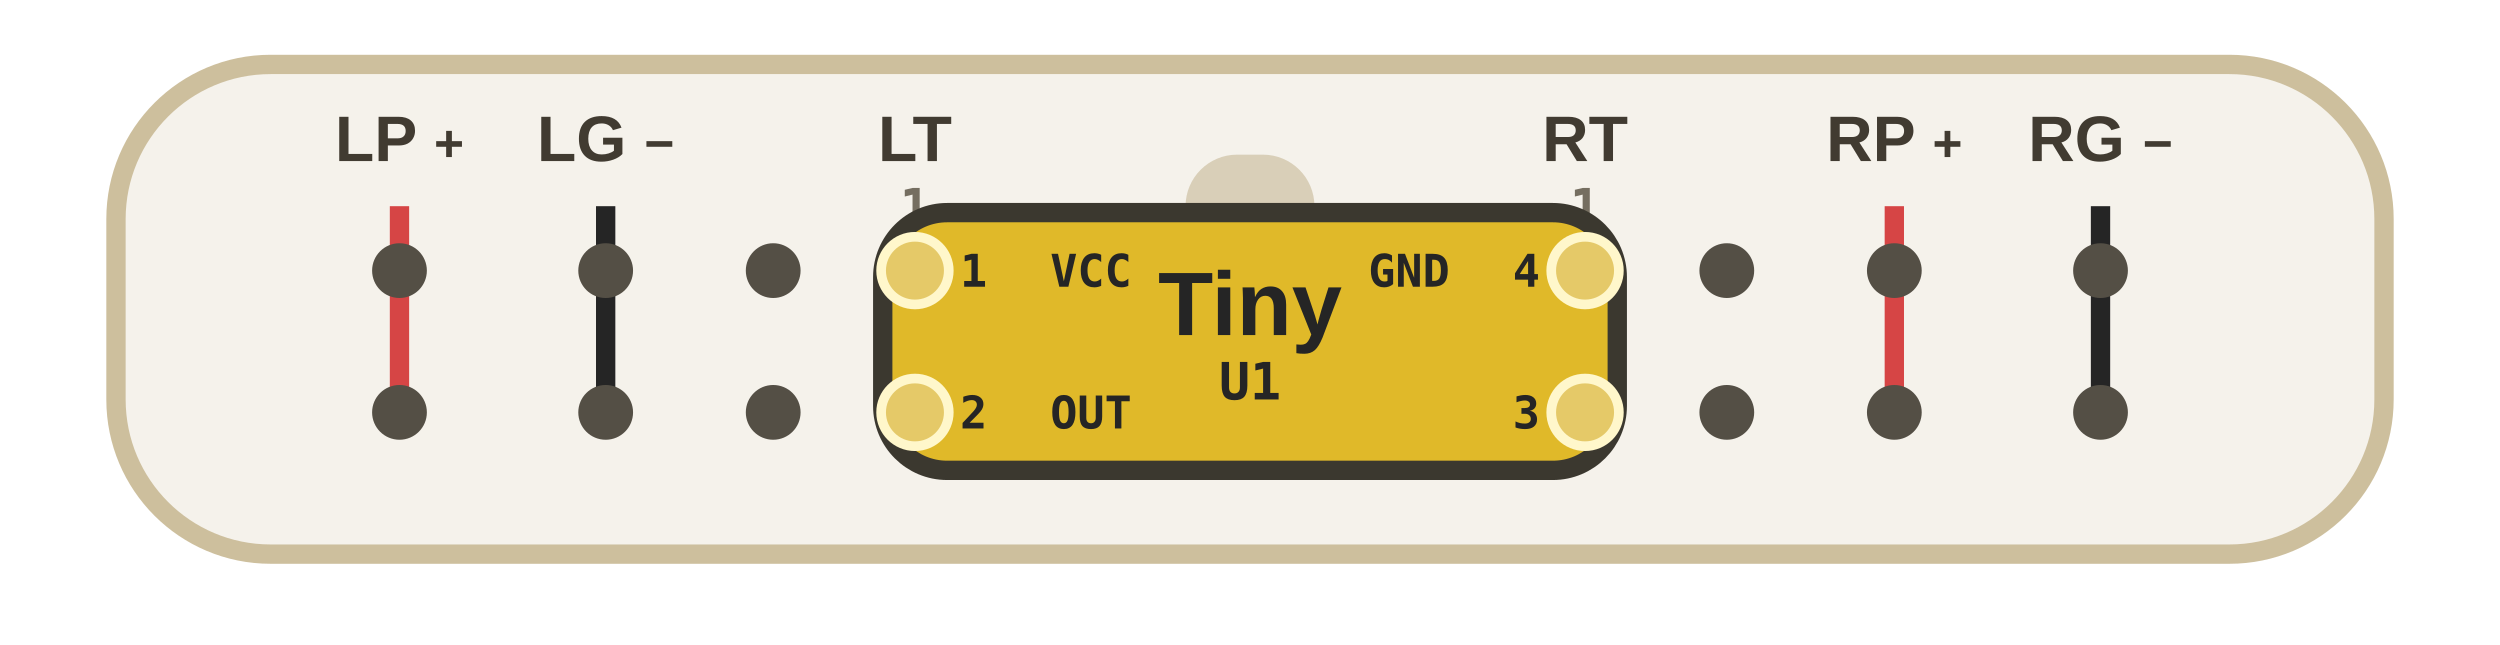
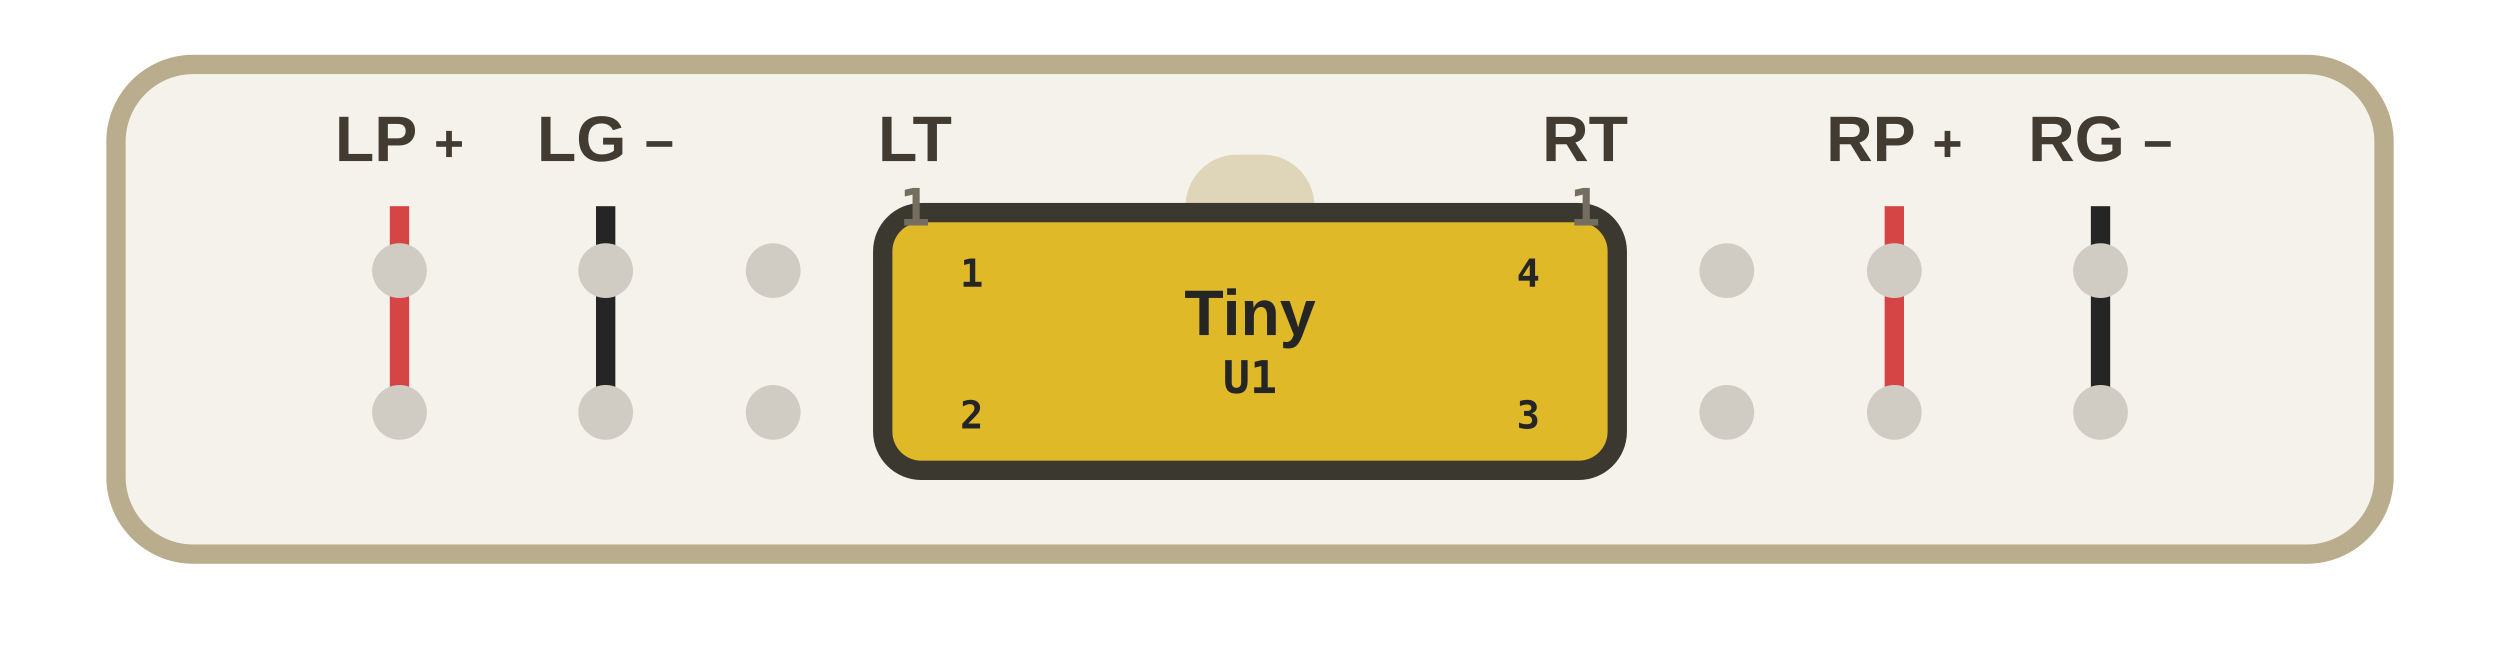
- <svg xmlns="http://www.w3.org/2000/svg" role="img" width="388" height="100" viewBox="0 0 388 100" preserveAspectRatio="xMidYMid meet" overflow="hidden">
+ <svg xmlns="http://www.w3.org/2000/svg" role="img" width="388" height="100" viewBox="0 0 388 100" preserveAspectRatio="xMidYMid meet" overflow="visible">
  <g data-layer="board">
-     <rect x="18" y="10" width="352" height="76" rx="24" fill="#F5F2EB" stroke="#CDBF9D" stroke-width="3" />
-     <rect x="184" y="24" width="20" height="48" rx="8" fill="#D9CFB8" />
+     <rect x="18" y="10" width="352" height="76" rx="12" fill="#F5F2EB" stroke="#B9AD8D" stroke-width="3" />
+     <rect x="184" y="24" width="20" height="48" rx="8" fill="#DFD5B9" />
  </g>
  <g data-layer="rails">
    <line x1="62" y1="32" x2="62" y2="64" stroke="#D64545" stroke-width="3" />
    <line x1="94" y1="32" x2="94" y2="64" stroke="#252525" stroke-width="3" />
    <line x1="294" y1="32" x2="294" y2="64" stroke="#D64545" stroke-width="3" />
    <line x1="326" y1="32" x2="326" y2="64" stroke="#252525" stroke-width="3" />
  </g>
  <g data-layer="holes">
-     <circle cx="62" cy="42" r="4.25" fill="#544F45" />
-     <circle cx="94" cy="42" r="4.25" fill="#544F45" />
-     <circle cx="120" cy="42" r="4.25" fill="#544F45" />
-     <circle cx="142" cy="42" r="4.25" fill="#544F45" />
-     <circle cx="246" cy="42" r="4.25" fill="#544F45" />
-     <circle cx="268" cy="42" r="4.25" fill="#544F45" />
-     <circle cx="294" cy="42" r="4.25" fill="#544F45" />
-     <circle cx="326" cy="42" r="4.25" fill="#544F45" />
-     <circle cx="62" cy="64" r="4.25" fill="#544F45" />
-     <circle cx="94" cy="64" r="4.25" fill="#544F45" />
-     <circle cx="120" cy="64" r="4.25" fill="#544F45" />
-     <circle cx="142" cy="64" r="4.25" fill="#544F45" />
-     <circle cx="246" cy="64" r="4.25" fill="#544F45" />
-     <circle cx="268" cy="64" r="4.25" fill="#544F45" />
-     <circle cx="294" cy="64" r="4.25" fill="#544F45" />
-     <circle cx="326" cy="64" r="4.25" fill="#544F45" />
+     <circle cx="62" cy="42" r="4.25" fill="#D1CCC3" />
+     <circle cx="94" cy="42" r="4.25" fill="#D1CCC3" />
+     <circle cx="120" cy="42" r="4.25" fill="#D1CCC3" />
+     <circle cx="142" cy="42" r="4.25" fill="#D1CCC3" />
+     <circle cx="246" cy="42" r="4.25" fill="#D1CCC3" />
+     <circle cx="268" cy="42" r="4.25" fill="#D1CCC3" />
+     <circle cx="294" cy="42" r="4.25" fill="#D1CCC3" />
+     <circle cx="326" cy="42" r="4.25" fill="#D1CCC3" />
+     <circle cx="62" cy="64" r="4.25" fill="#D1CCC3" />
+     <circle cx="94" cy="64" r="4.25" fill="#D1CCC3" />
+     <circle cx="120" cy="64" r="4.25" fill="#D1CCC3" />
+     <circle cx="142" cy="64" r="4.25" fill="#D1CCC3" />
+     <circle cx="246" cy="64" r="4.25" fill="#D1CCC3" />
+     <circle cx="268" cy="64" r="4.25" fill="#D1CCC3" />
+     <circle cx="294" cy="64" r="4.25" fill="#D1CCC3" />
+     <circle cx="326" cy="64" r="4.25" fill="#D1CCC3" />
  </g>
+   <g data-layer="wires" />
+   <g data-layer="components">
+     <g data-component="U1" data-kind="chip">
+       <rect x="137" y="33" width="114" height="40" rx="6" fill="#E0B929" stroke="#3B382F" stroke-width="3" />
+     </g>
+   </g>
+   <g data-layer="annotations" />
  <g data-layer="labels">
    <text x="62" y="25" text-anchor="middle" fill="#413B31" font-family="Arial, Helvetica, sans-serif" font-size="10" font-weight="bold">LP <tspan font-size="8">+</tspan>
    </text>
    <text x="94" y="25" text-anchor="middle" fill="#413B31" font-family="Arial, Helvetica, sans-serif" font-size="10" font-weight="bold">LG <tspan font-size="8">−</tspan>
    </text>
    <text x="294" y="25" text-anchor="middle" fill="#413B31" font-family="Arial, Helvetica, sans-serif" font-size="10" font-weight="bold">RP <tspan font-size="8">+</tspan>
    </text>
    <text x="326" y="25" text-anchor="middle" fill="#413B31" font-family="Arial, Helvetica, sans-serif" font-size="10" font-weight="bold">RG <tspan font-size="8">−</tspan>
    </text>
    <text x="142" y="25" text-anchor="middle" fill="#413B31" font-family="Arial, Helvetica, sans-serif" font-size="10" font-weight="bold">LT</text>
    <text x="246" y="25" text-anchor="middle" fill="#413B31" font-family="Arial, Helvetica, sans-serif" font-size="10" font-weight="bold">RT</text>
    <text x="142" y="35" text-anchor="middle" fill="#756E60" font-family="Menlo, Consolas, monospace" font-size="8" font-weight="bold">1</text>
    <text x="246" y="35" text-anchor="middle" fill="#756E60" font-family="Menlo, Consolas, monospace" font-size="8" font-weight="bold">1</text>
-   </g>
-   <g data-layer="chips">
-     <g>
-       <rect x="137" y="33" width="114" height="40" rx="10" fill="#E0B929" stroke="#3B382F" stroke-width="3" />
-       <circle cx="142" cy="42" r="5.25" fill="#E5C968" stroke="#FFF7CB" stroke-width="1.5" />
-       <circle cx="142" cy="64" r="5.25" fill="#E5C968" stroke="#FFF7CB" stroke-width="1.5" />
-       <circle cx="246" cy="64" r="5.25" fill="#E5C968" stroke="#FFF7CB" stroke-width="1.5" />
-       <circle cx="246" cy="42" r="5.25" fill="#E5C968" stroke="#FFF7CB" stroke-width="1.5" />
-       <svg x="137" y="33" width="114" height="40" overflow="hidden">
-         <svg x="35%" y="0" width="30%" height="100%" overflow="hidden">
-           <text x="50%" y="19" text-anchor="middle" fill="#252525" font-family="Arial, Helvetica, sans-serif" font-size="14" font-weight="bold">Tiny</text>
-           <text x="50%" y="29" text-anchor="middle" fill="#252525" font-family="Menlo, Consolas, monospace" font-size="8" font-weight="bold">U1</text>
-         </svg>
-         <svg x="0" y="0" width="35%" height="100%" overflow="hidden">
-           <text x="12" y="11.5" text-anchor="start" fill="#252525" font-family="Menlo, Consolas, monospace" font-size="7" font-weight="bold">1</text>
-           <text x="12" y="33.5" text-anchor="start" fill="#252525" font-family="Menlo, Consolas, monospace" font-size="7" font-weight="bold">2</text>
-           <text x="26" y="11.5" text-anchor="start" fill="#252525" font-family="Menlo, Consolas, monospace" font-size="7" font-weight="bold">VCC</text>
-           <text x="26" y="33.5" text-anchor="start" fill="#252525" font-family="Menlo, Consolas, monospace" font-size="7" font-weight="bold">OUT</text>
-         </svg>
-         <svg x="65%" y="0" width="35%" height="100%" overflow="hidden">
-           <text x="100%" y="33.5" dx="-12" text-anchor="end" fill="#252525" font-family="Menlo, Consolas, monospace" font-size="7" font-weight="bold">3</text>
-           <text x="100%" y="11.5" dx="-12" text-anchor="end" fill="#252525" font-family="Menlo, Consolas, monospace" font-size="7" font-weight="bold">4</text>
-           <text x="100%" y="11.5" dx="-26" text-anchor="end" fill="#252525" font-family="Menlo, Consolas, monospace" font-size="7" font-weight="bold">GND</text>
-         </svg>
-       </svg>
+     <g data-component-label="U1">
+       <text x="194" y="52" text-anchor="middle" fill="#252525" font-family="Arial, Helvetica, sans-serif" font-size="10" font-weight="bold">Tiny</text>
+       <text x="194" y="61" text-anchor="middle" fill="#252525" font-family="Menlo, Consolas, monospace" font-size="7" font-weight="bold">U1</text>
+       <text x="149" y="44.5" text-anchor="start" fill="#252525" font-family="Menlo, Consolas, monospace" font-size="6" font-weight="bold">1</text>
+       <text x="149" y="66.5" text-anchor="start" fill="#252525" font-family="Menlo, Consolas, monospace" font-size="6" font-weight="bold">2</text>
+       <text x="239" y="66.5" text-anchor="end" fill="#252525" font-family="Menlo, Consolas, monospace" font-size="6" font-weight="bold">3</text>
+       <text x="239" y="44.5" text-anchor="end" fill="#252525" font-family="Menlo, Consolas, monospace" font-size="6" font-weight="bold">4</text>
    </g>
  </g>
-   <g data-layer="wires" />
-   <g data-layer="markers" />
</svg>
